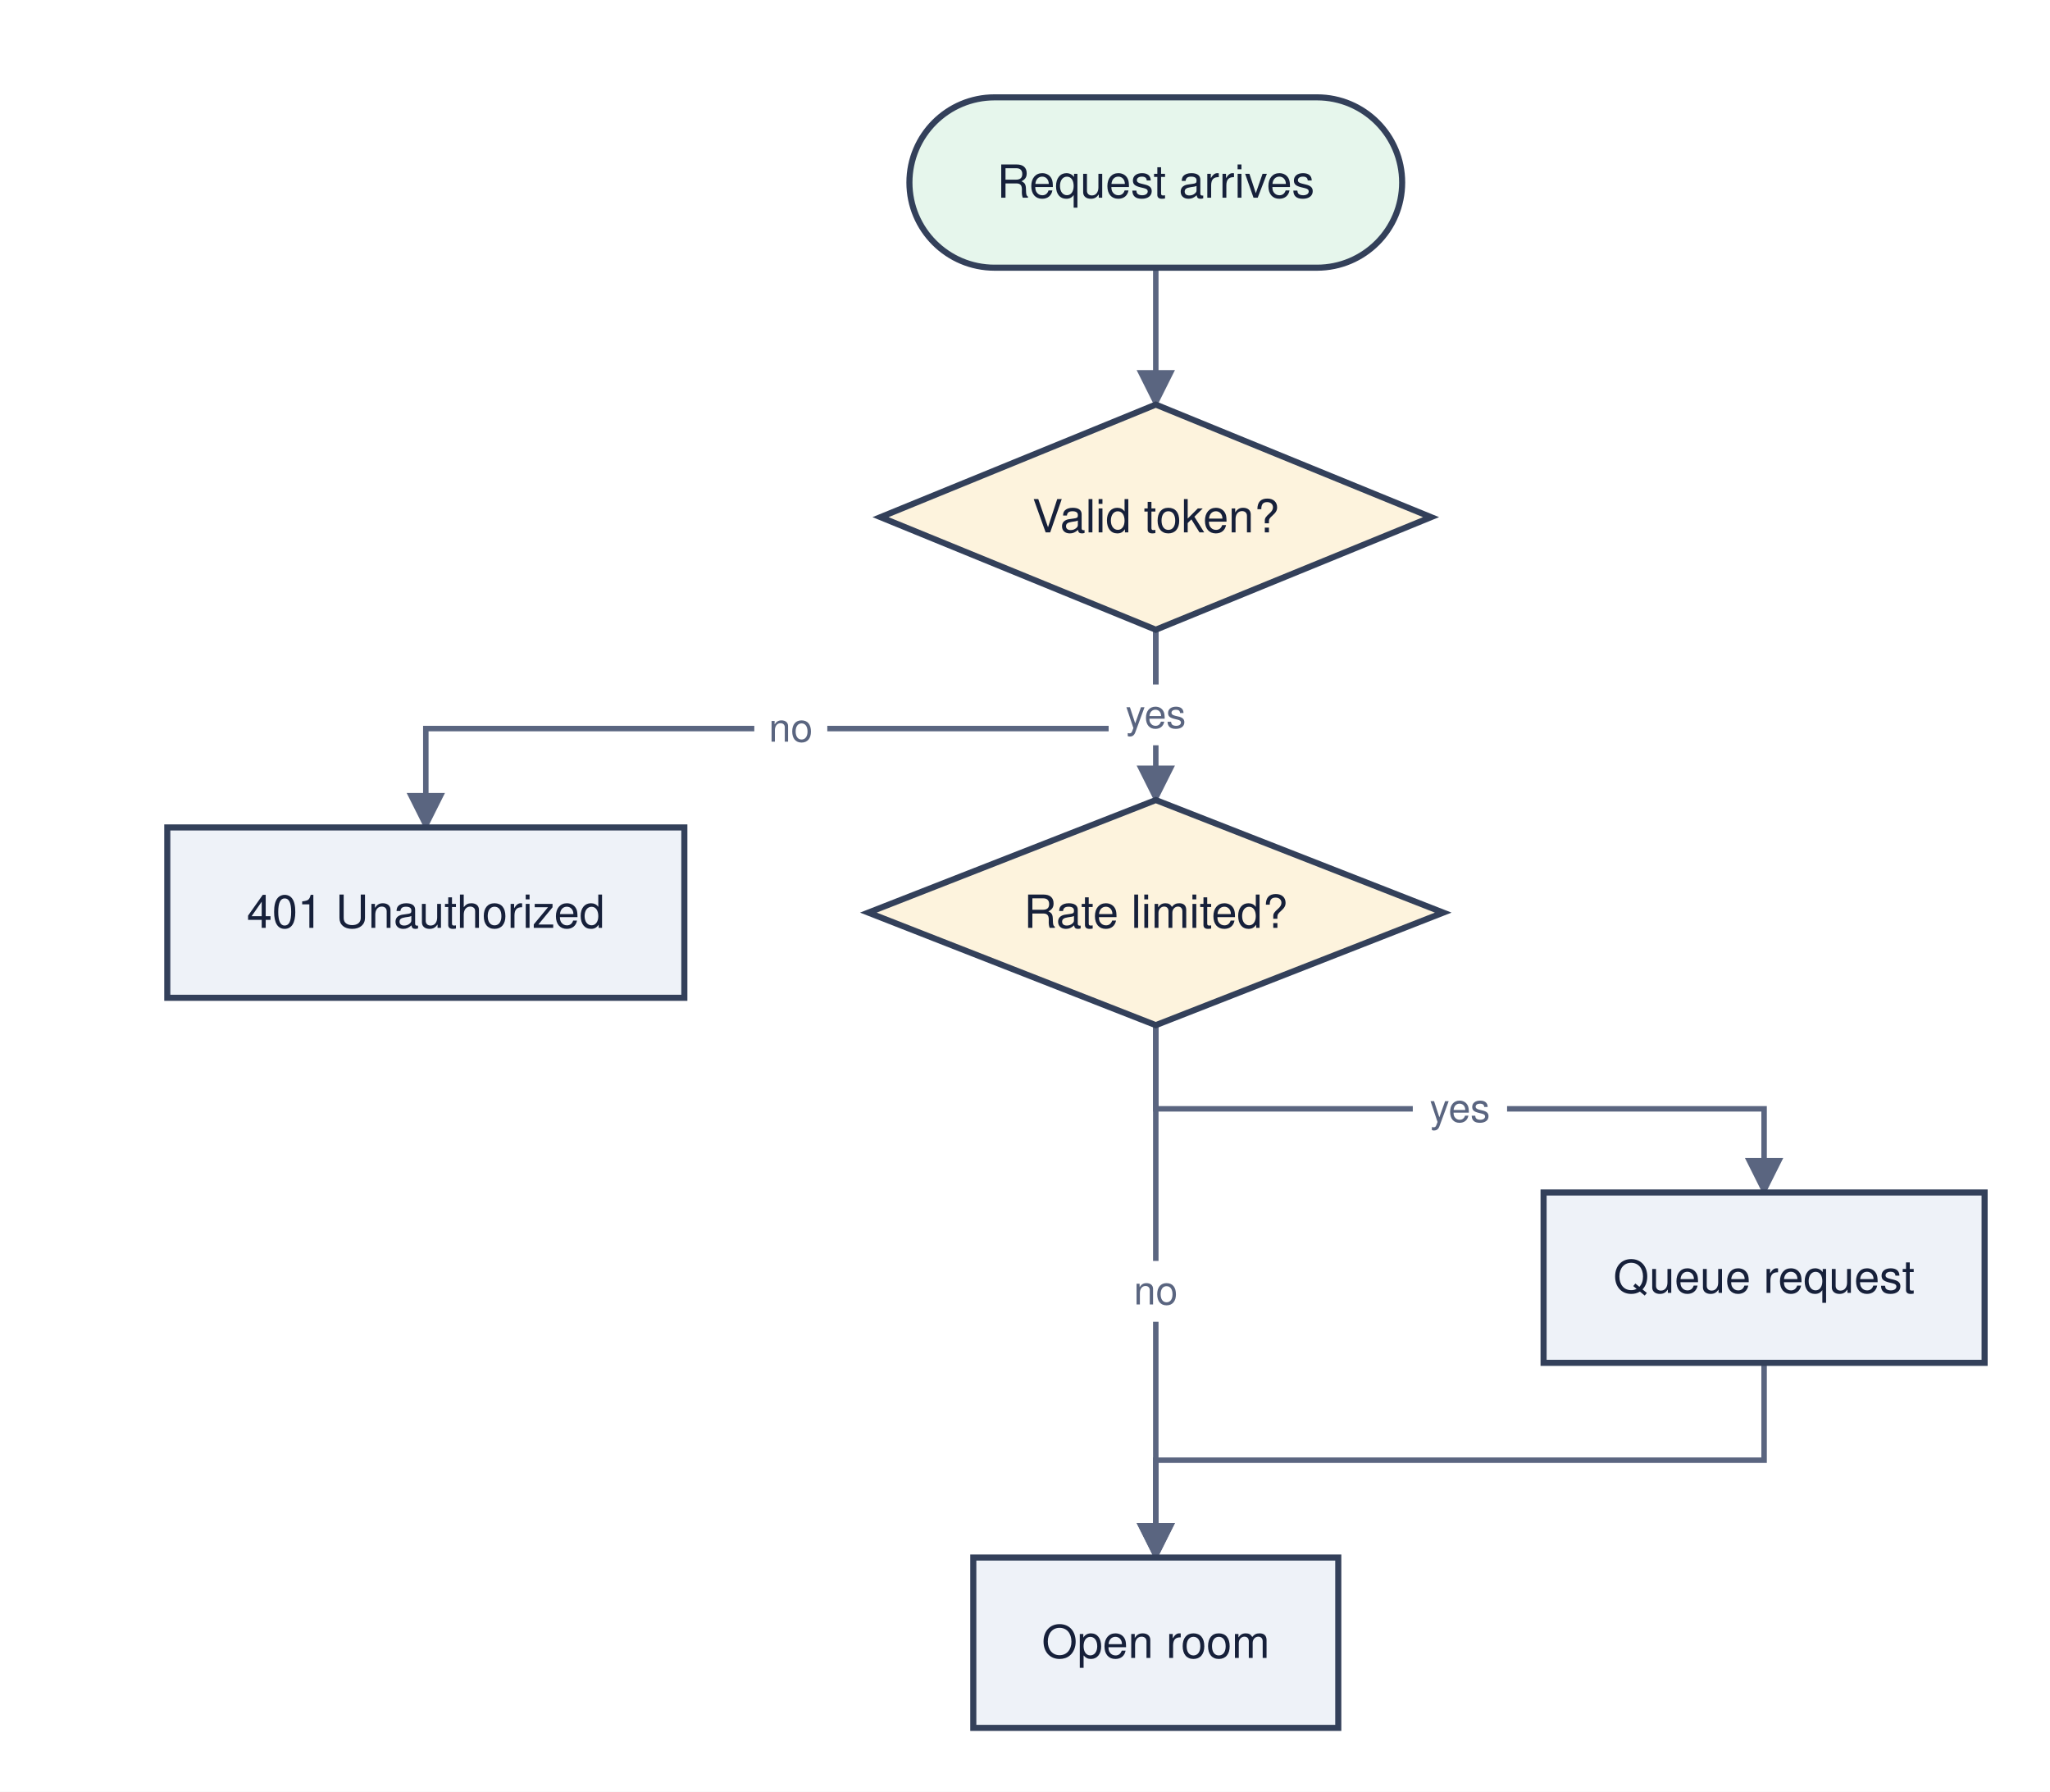
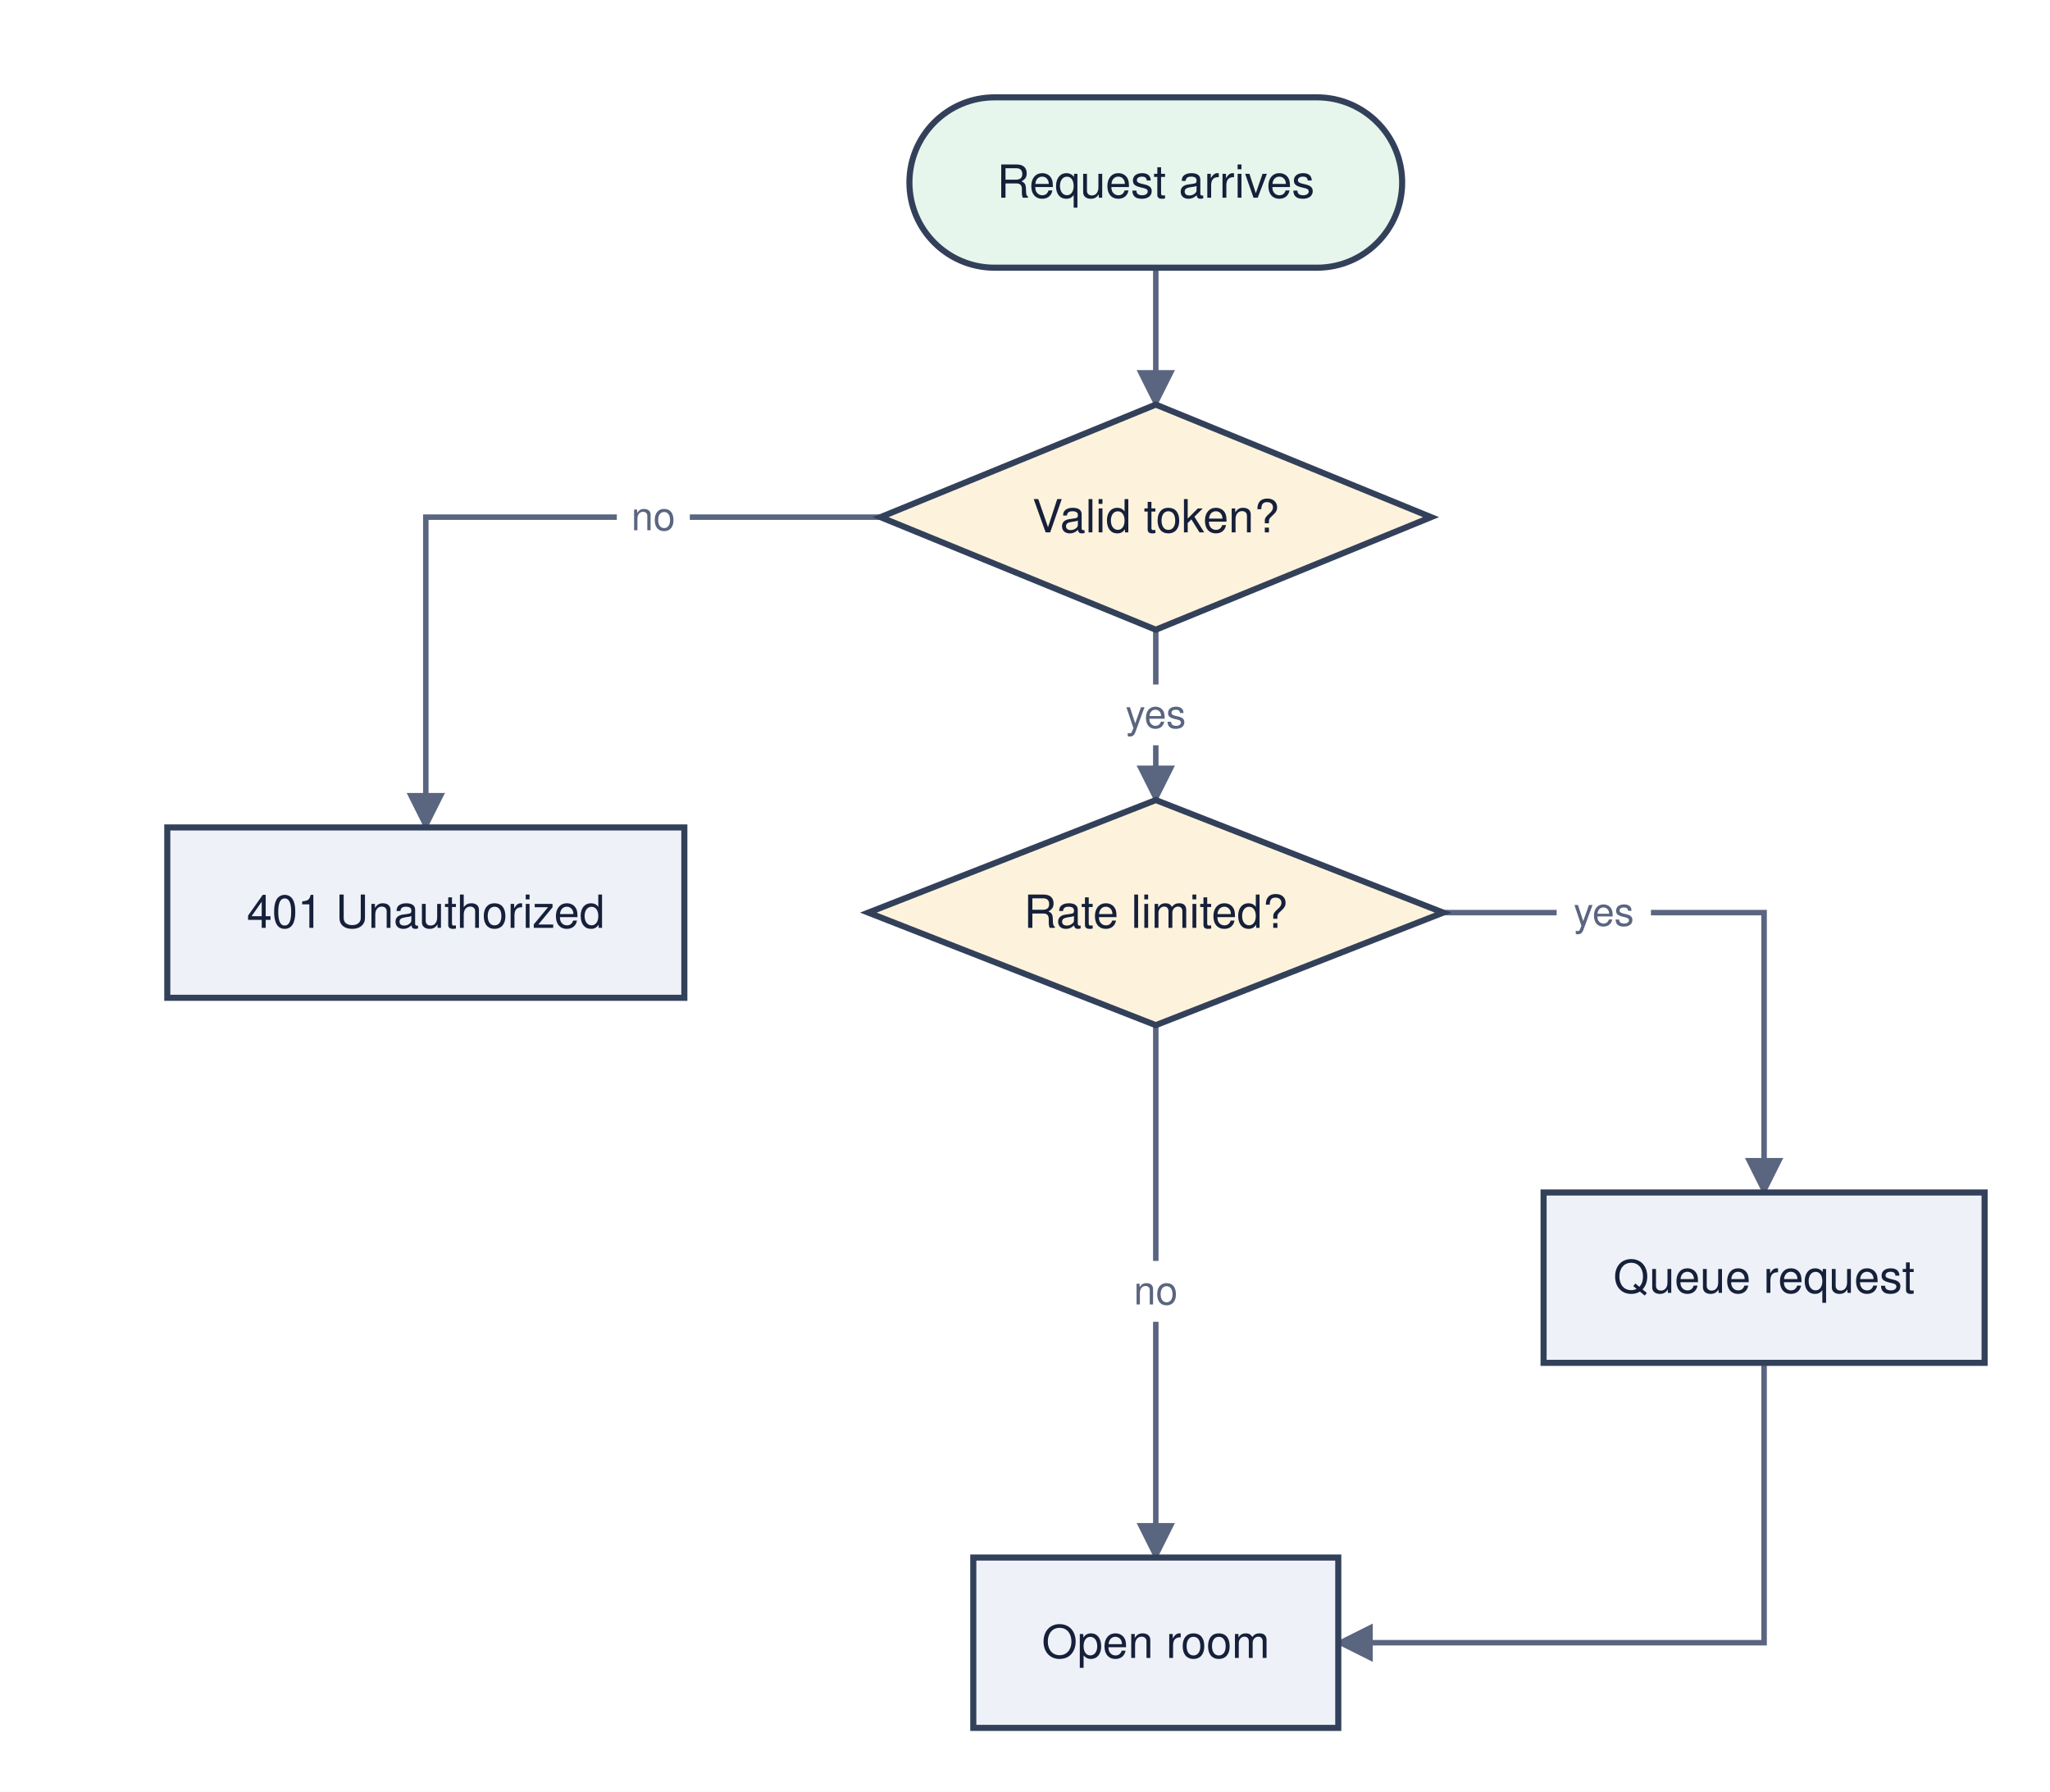
<svg xmlns="http://www.w3.org/2000/svg" width="674" height="589" viewBox="0 0 674 589">
  <defs>
    <marker id="ablauf-arrow" viewBox="0 0 10 10" refX="9" refY="5" markerWidth="7" markerHeight="7" orient="auto-start-reverse">
      <path d="M0,0 L10,5 L0,10 z" fill="#5a6580" />
    </marker>
    <marker id="ablauf-arrow-accent" viewBox="0 0 10 10" refX="9" refY="5" markerWidth="7" markerHeight="7" orient="auto-start-reverse">
      <path d="M0,0 L10,5 L0,10 z" fill="#c2410c" />
    </marker>
  </defs>
  <rect x="0" y="0" width="674" height="589" fill="#ffffff" />
  <path d="M380,88 L380,133" fill="none" stroke="#5a6580" stroke-width="1.8" marker-end="url(#ablauf-arrow)" />
-   <path d="M380,207 L380,239.5 L140,239.5 L140,272" fill="none" stroke="#5a6580" stroke-width="1.8" marker-end="url(#ablauf-arrow)" />
-   <rect x="248" y="229.5" width="24" height="20" rx="4" fill="#ffffff" />
-   <text x="260" y="243.8" text-anchor="middle" font-family="Helvetica, Arial, sans-serif" font-size="13" fill="#5a6580">no</text>
+   <path d="M289.5,170 L140,170 L140,272" fill="none" stroke="#5a6580" stroke-width="1.8" marker-end="url(#ablauf-arrow)" />
+   <rect x="202.8" y="160" width="24" height="20" rx="4" fill="#ffffff" />
+   <text x="214.8" y="174.3" text-anchor="middle" font-family="Helvetica, Arial, sans-serif" font-size="13" fill="#5a6580">no</text>
  <path d="M380,207 L380,263" fill="none" stroke="#5a6580" stroke-width="1.8" marker-end="url(#ablauf-arrow)" />
  <rect x="364.5" y="225" width="31" height="20" rx="4" fill="#ffffff" />
  <text x="380" y="239.3" text-anchor="middle" font-family="Helvetica, Arial, sans-serif" font-size="13" fill="#5a6580">yes</text>
  <path d="M380,337 L380,512" fill="none" stroke="#5a6580" stroke-width="1.8" marker-end="url(#ablauf-arrow)" />
  <rect x="368" y="414.5" width="24" height="20" rx="4" fill="#ffffff" />
  <text x="380" y="428.8" text-anchor="middle" font-family="Helvetica, Arial, sans-serif" font-size="13" fill="#5a6580">no</text>
-   <path d="M380,337 L380,364.5 L580,364.5 L580,392" fill="none" stroke="#5a6580" stroke-width="1.8" marker-end="url(#ablauf-arrow)" />
-   <rect x="464.5" y="354.5" width="31" height="20" rx="4" fill="#ffffff" />
-   <text x="480" y="368.8" text-anchor="middle" font-family="Helvetica, Arial, sans-serif" font-size="13" fill="#5a6580">yes</text>
-   <path d="M580,448 L580,480 L380,480 L380,512" fill="none" stroke="#5a6580" stroke-width="1.8" marker-end="url(#ablauf-arrow)" />
+   <path d="M474.5,300 L580,300 L580,392" fill="none" stroke="#5a6580" stroke-width="1.8" marker-end="url(#ablauf-arrow)" />
+   <rect x="511.8" y="290" width="31" height="20" rx="4" fill="#ffffff" />
+   <text x="527.3" y="304.3" text-anchor="middle" font-family="Helvetica, Arial, sans-serif" font-size="13" fill="#5a6580">yes</text>
+   <path d="M580,448 L580,540 L440,540" fill="none" stroke="#5a6580" stroke-width="1.8" marker-end="url(#ablauf-arrow)" />
  <rect x="299" y="32" width="162" height="56" rx="28" fill="#e6f6ec" stroke="#33405a" stroke-width="2" />
  <text x="380" y="65" text-anchor="middle" font-family="Helvetica, Arial, sans-serif" font-size="15" fill="#16203a">Request arrives</text>
  <polygon points="380,133 470.5,170 380,207 289.5,170" fill="#fdf3dd" stroke="#33405a" stroke-width="2" />
  <text x="380" y="175" text-anchor="middle" font-family="Helvetica, Arial, sans-serif" font-size="15" fill="#16203a">Valid token?</text>
  <rect x="55" y="272" width="170" height="56" rx="0" fill="#eef2f8" stroke="#33405a" stroke-width="2" />
  <text x="140" y="305" text-anchor="middle" font-family="Helvetica, Arial, sans-serif" font-size="15" fill="#16203a">401 Unauthorized</text>
  <polygon points="380,263 474.5,300 380,337 285.5,300" fill="#fdf3dd" stroke="#33405a" stroke-width="2" />
  <text x="380" y="305" text-anchor="middle" font-family="Helvetica, Arial, sans-serif" font-size="15" fill="#16203a">Rate limited?</text>
  <rect x="320" y="512" width="120" height="56" rx="0" fill="#eef2f8" stroke="#33405a" stroke-width="2" />
  <text x="380" y="545" text-anchor="middle" font-family="Helvetica, Arial, sans-serif" font-size="15" fill="#16203a">Open room</text>
  <rect x="507.5" y="392" width="145" height="56" rx="0" fill="#eef2f8" stroke="#33405a" stroke-width="2" />
  <text x="580" y="425" text-anchor="middle" font-family="Helvetica, Arial, sans-serif" font-size="15" fill="#16203a">Queue request</text>
</svg>
